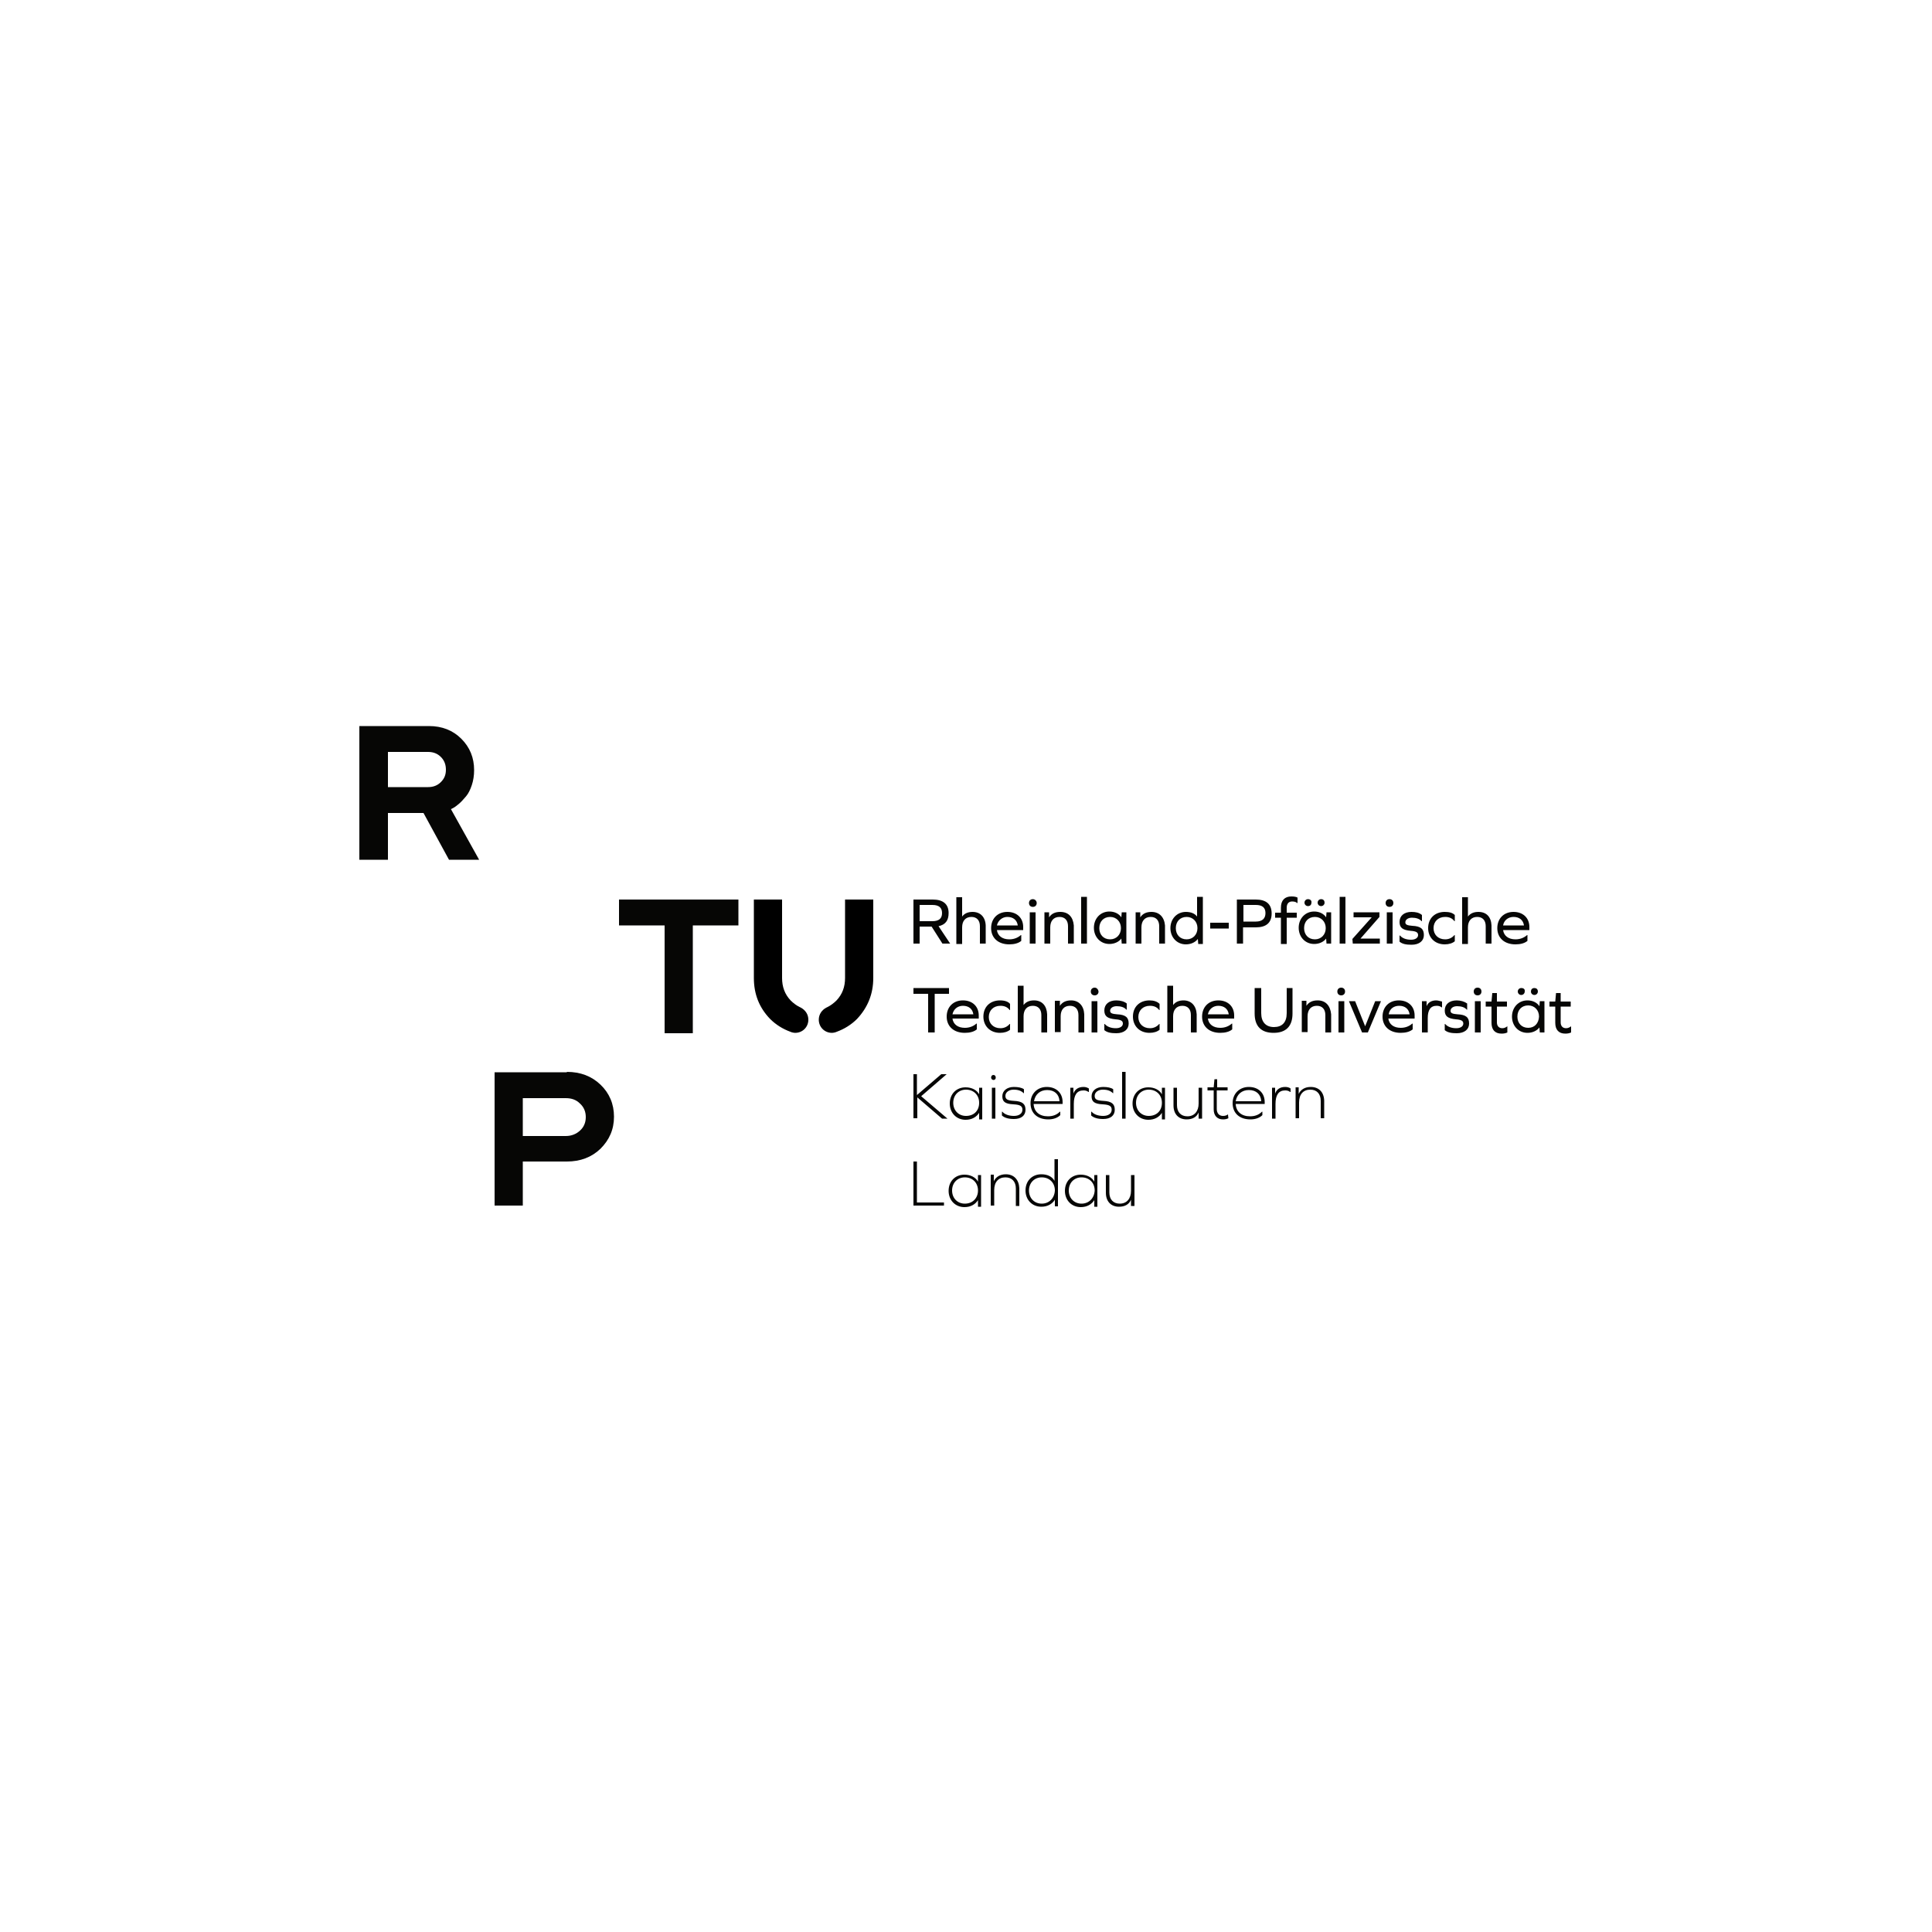
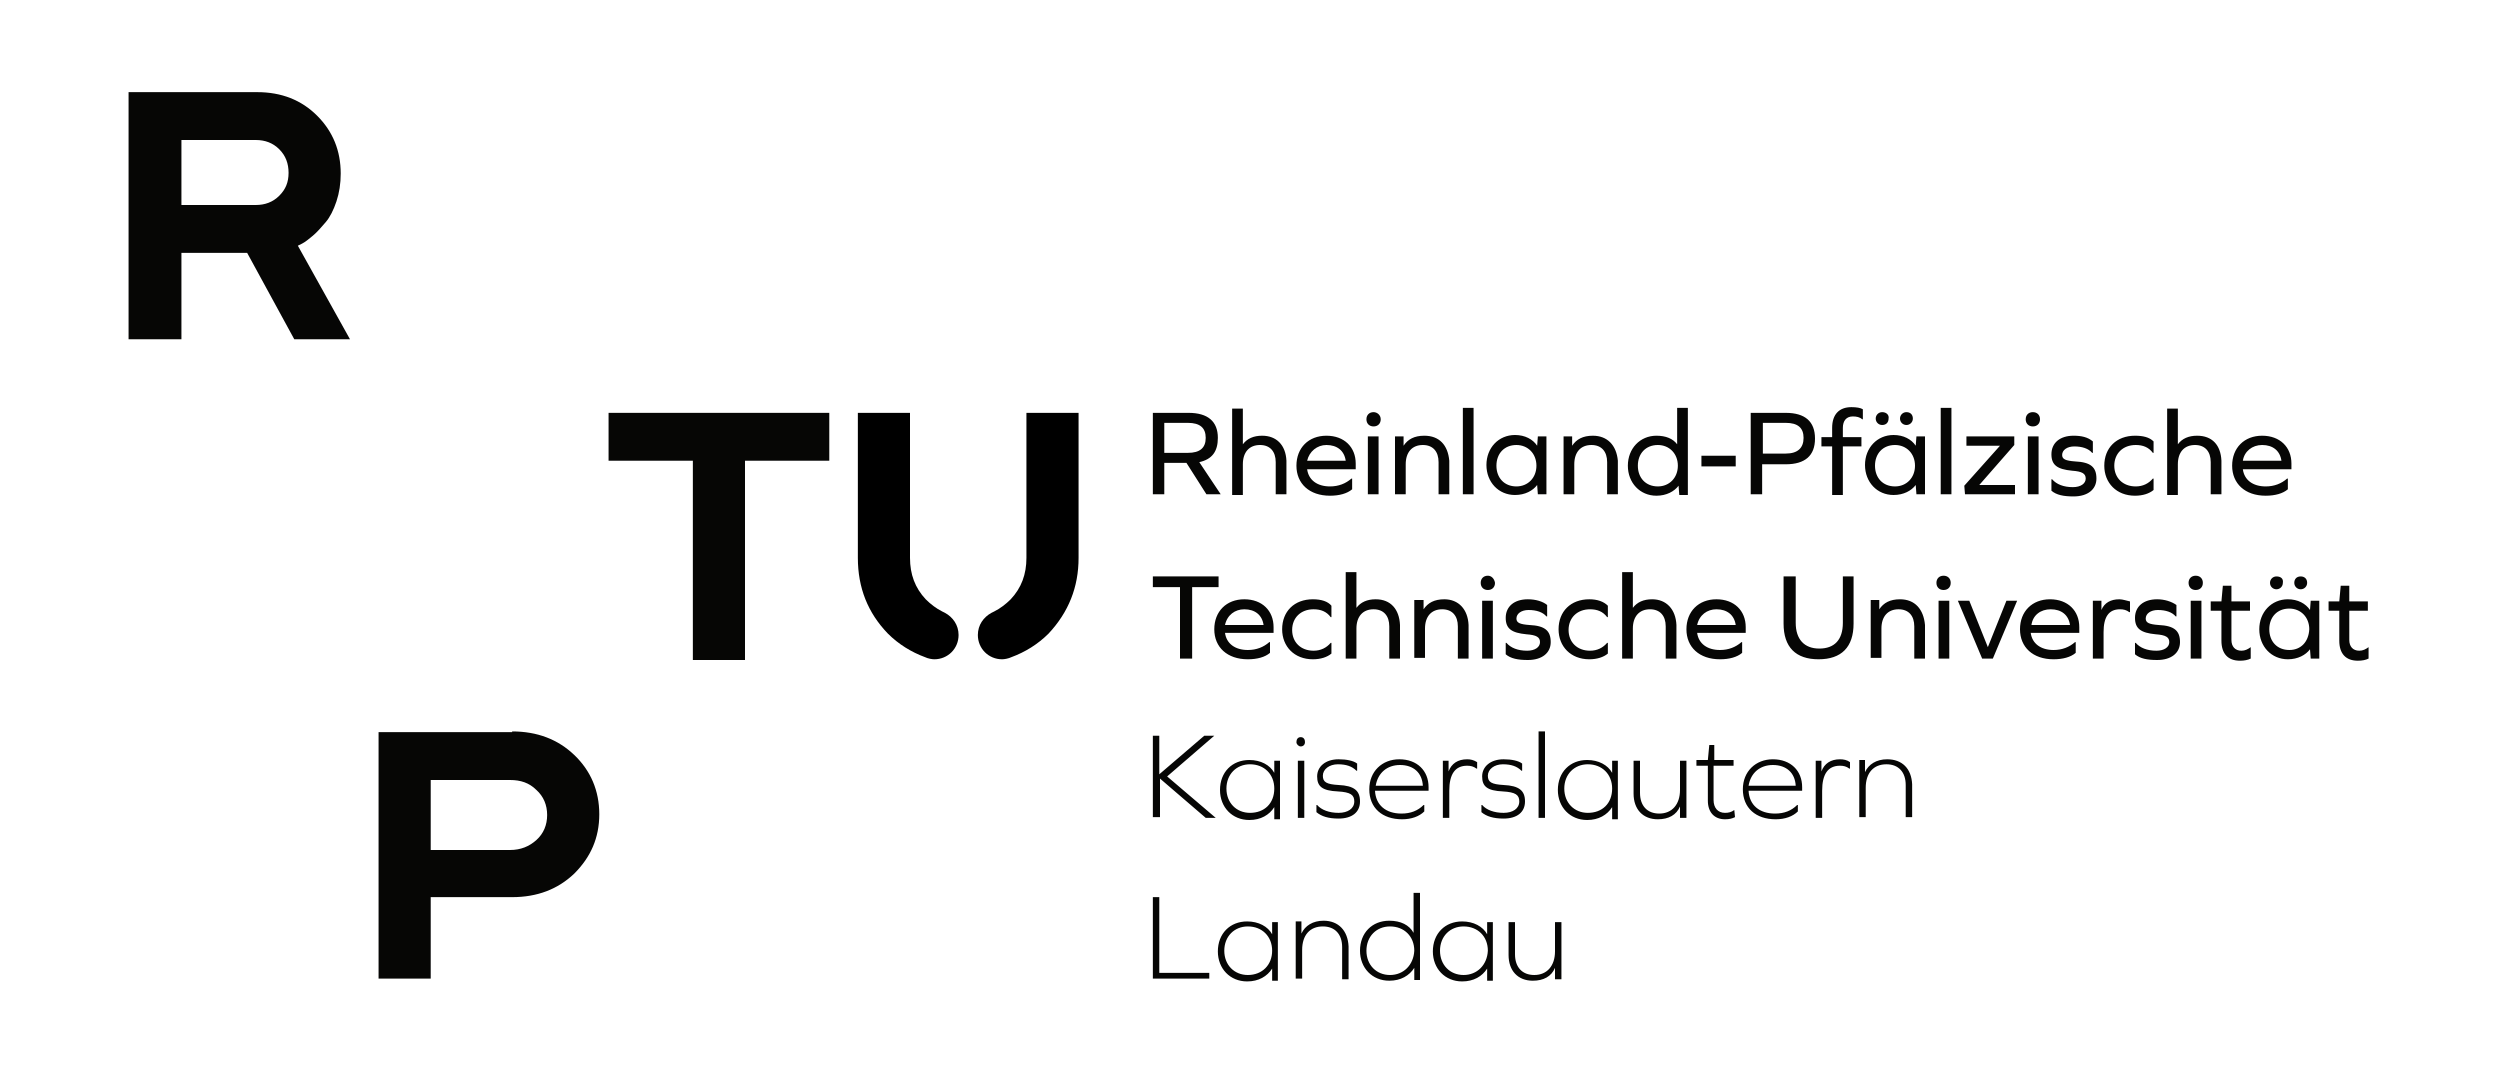
- <svg xmlns="http://www.w3.org/2000/svg" version="1.1" id="Ebene_1" x="0px" y="0px" viewBox="0 0 500 500" style="enable-background:new 0 0 500 500;" xml:space="preserve">
+ <svg xmlns="http://www.w3.org/2000/svg" version="1.1" id="Ebene_1" x="0px" y="0px" viewBox="75 175 350 150" style="enable-background:new 0 0 500 500;" xml:space="preserve">
  <style type="text/css">
	.st0{fill:#060605;}
</style>
  <g>
    <g>
      <path class="st0" d="M93,187.9h18c3.4,0,6.2,1.1,8.4,3.3c2.2,2.2,3.3,4.9,3.3,8.1c0,1.4-0.2,2.7-0.6,3.9s-0.9,2.2-1.5,2.9    s-1.2,1.4-1.8,1.9c-0.6,0.5-1.1,0.9-1.5,1.1l-0.6,0.3l7.3,13.1h-7.8l-6.6-12.1h-9.2v12.1H93V187.9z M114.1,195.9    c-0.9-0.9-2-1.3-3.3-1.3h-10.4v9.1h10.4c1.3,0,2.4-0.4,3.3-1.3s1.3-1.9,1.3-3.2S115,196.8,114.1,195.9" />
      <path class="st0" d="M146.7,277.4c3.5,0,6.4,1.1,8.7,3.3c2.3,2.2,3.5,5,3.5,8.3s-1.2,6-3.5,8.3c-2.3,2.2-5.2,3.3-8.7,3.3h-11.4    V312H128v-34.5h18.7V277.4z M135.3,284.1v9.9h11.1c1.5,0,2.7-0.5,3.7-1.4s1.5-2.1,1.5-3.5s-0.5-2.6-1.5-3.5c-1-1-2.2-1.4-3.7-1.4    h-11.1V284.1z" />
    </g>
    <polygon class="st0" points="191.1,232.8 191.1,239.5 179.3,239.5 179.3,267.4 172,267.4 172,239.5 160.2,239.5 160.2,232.8  " />
    <g>
      <path class="st0" d="M293.6,312.1v-8h-0.9v4.1c0,2-1.1,3.3-2.9,3.3c-1.7,0-2.7-1.1-2.7-2.9v-4.5h-0.9v4.6c0,2.2,1.3,3.6,3.4,3.6    c1.5,0,2.6-0.6,3.1-1.8l0,0v1.6L293.6,312.1L293.6,312.1z M279.9,311.5c-1.9,0-3.3-1.4-3.3-3.4s1.4-3.4,3.3-3.4    c2,0,3.4,1.4,3.4,3.4C283.2,310.1,281.8,311.5,279.9,311.5 M284,312.1v-8h-0.8v1.7l0,0c-0.6-1.1-1.9-1.8-3.5-1.8    c-2.4,0-4.1,1.7-4.1,4.2c0,2.4,1.7,4.2,4.1,4.2c1.6,0,2.8-0.7,3.5-1.8l0,0v1.7h0.8V312.1z M269.6,311.5c-1.9,0-3.3-1.4-3.3-3.4    s1.4-3.4,3.3-3.4c2,0,3.4,1.4,3.4,3.4C272.9,310.1,271.5,311.5,269.6,311.5 M273.8,312.1V300h-0.9v5.6l0,0    c-0.6-1.1-1.8-1.7-3.4-1.7c-2.4,0-4.1,1.7-4.1,4.2c0,2.4,1.7,4.2,4.1,4.2c1.6,0,2.8-0.7,3.5-1.8l0,0v1.7h0.8V312.1z M260.3,303.9    c-1.5,0-2.6,0.7-3.1,1.8l0,0V304h-0.8v8h0.9v-4c0-2.1,1.1-3.3,2.9-3.3c1.7,0,2.7,1.1,2.7,2.9v4.5h0.9v-4.6    C263.7,305.3,262.4,303.9,260.3,303.9 M249.7,311.5c-1.9,0-3.3-1.4-3.3-3.4s1.4-3.4,3.3-3.4c2,0,3.4,1.4,3.4,3.4    S251.7,311.5,249.7,311.5 M253.9,312.1v-8h-0.8v1.7l0,0c-0.6-1.1-1.9-1.8-3.5-1.8c-2.4,0-4.1,1.7-4.1,4.2c0,2.4,1.7,4.2,4.1,4.2    c1.6,0,2.8-0.7,3.5-1.8l0,0v1.7h0.8V312.1z M244.3,312.1v-0.9h-7v-10.6h-0.9V312h7.9V312.1z" />
      <path class="st0" d="M339.2,281.3c-1.5,0-2.6,0.7-3.1,1.8l0,0v-1.7h-0.8v8h0.9v-4.1c0-2.1,1.1-3.3,2.9-3.3c1.7,0,2.7,1.1,2.7,2.9    v4.5h0.9v-4.6C342.6,282.6,341.3,281.3,339.2,281.3 M332.6,281.3c-1.3,0-2.2,0.6-2.6,1.7l0,0v-1.5h-0.8v8h0.9v-3.8    c0-2.3,0.8-3.5,2.5-3.5c0.5,0,0.9,0.1,1.3,0.4h0.1v-0.9C333.6,281.4,333.1,281.3,332.6,281.3 M323.2,282.1c1.9,0,3.1,1.1,3.2,2.9    h-6.6C320.1,283.2,321.4,282.1,323.2,282.1 M327.3,285.7v-0.5c0-2.3-1.6-3.9-4.1-3.9c-2.4,0-4.2,1.7-4.2,4.2    c0,2.6,1.8,4.2,4.6,4.2c1.3,0,2.4-0.4,3.1-1.1v-0.9h-0.1c-0.8,0.8-1.8,1.2-3.1,1.2c-2.2,0-3.6-1.2-3.7-3.2L327.3,285.7    L327.3,285.7z M317.8,288.4L317.8,288.4c-0.4,0.3-0.8,0.4-1.3,0.4c-1,0-1.6-0.7-1.6-1.8v-4.8h2.8v-0.8H315v-2.1h-0.7l-0.2,2.1    h-1.6v0.8h1.6v4.9c0,1.6,0.9,2.6,2.4,2.6c0.6,0,1-0.1,1.4-0.3L317.8,288.4L317.8,288.4z M311.1,289.5v-8h-0.9v4.1    c0,2-1.1,3.3-2.9,3.3c-1.7,0-2.7-1.1-2.7-2.9v-4.5h-0.9v4.6c0,2.2,1.3,3.6,3.4,3.6c1.5,0,2.6-0.6,3.1-1.8l0,0v1.6L311.1,289.5    L311.1,289.5z M297.3,288.8c-1.9,0-3.3-1.4-3.3-3.4s1.4-3.4,3.3-3.4c2,0,3.4,1.4,3.4,3.4C300.7,287.5,299.3,288.8,297.3,288.8     M301.5,289.5v-8h-0.8v1.7l0,0c-0.6-1.1-1.9-1.8-3.5-1.8c-2.4,0-4.1,1.7-4.1,4.2c0,2.4,1.7,4.2,4.1,4.2c1.6,0,2.8-0.7,3.5-1.8l0,0    v1.7h0.8V289.5z M290.4,289.5h0.9v-12.1h-0.9V289.5z M285.5,281.3c-1.8,0-3,1-3,2.4s0.7,2,2.9,2.1c1.8,0.1,2.3,0.5,2.3,1.4    c0,1-0.9,1.6-2.2,1.6c-1.3,0-2.4-0.4-3-1.1h-0.1v1c0.7,0.6,1.7,0.9,3.1,0.9c1.9,0,3-0.9,3-2.4s-0.8-2.2-3-2.3    c-1.7-0.1-2.2-0.4-2.2-1.3s0.9-1.6,2.1-1.6s2,0.3,2.6,0.9h0.1v-1C287.6,281.5,286.6,281.3,285.5,281.3 M280.4,281.3    c-1.3,0-2.2,0.6-2.6,1.7l0,0v-1.5H277v8h0.9v-3.8c0-2.3,0.8-3.5,2.5-3.5c0.5,0,0.9,0.1,1.3,0.4h0.1v-0.9    C281.3,281.4,280.9,281.3,280.4,281.3 M271,282.1c1.9,0,3.1,1.1,3.2,2.9h-6.6C267.9,283.2,269.2,282.1,271,282.1 M275,285.7v-0.5    c0-2.3-1.6-3.9-4.1-3.9c-2.4,0-4.2,1.7-4.2,4.2c0,2.6,1.8,4.2,4.6,4.2c1.3,0,2.4-0.4,3.1-1.1v-0.9h-0.1c-0.8,0.8-1.8,1.2-3.1,1.2    c-2.2,0-3.6-1.2-3.7-3.2L275,285.7L275,285.7z M262.4,281.3c-1.8,0-3,1-3,2.4s0.7,2,2.9,2.1c1.8,0.1,2.3,0.5,2.3,1.4    c0,1-0.9,1.6-2.2,1.6c-1.3,0-2.4-0.4-3-1.1h-0.1v1c0.7,0.6,1.7,0.9,3.1,0.9c1.9,0,3-0.9,3-2.4s-0.8-2.2-3-2.3    c-1.7-0.1-2.2-0.4-2.2-1.3s0.9-1.6,2.1-1.6s2,0.3,2.6,0.9h0.1v-1C264.5,281.5,263.5,281.3,262.4,281.3 M256.7,289.5h0.9v-8h-0.9    V289.5z M257.1,278.2c-0.4,0-0.6,0.3-0.6,0.7c0,0.3,0.3,0.6,0.6,0.6c0.4,0,0.6-0.3,0.6-0.6C257.7,278.5,257.5,278.2,257.1,278.2     M250,288.8c-1.9,0-3.3-1.4-3.3-3.4s1.4-3.4,3.3-3.4c2,0,3.4,1.4,3.4,3.4C253.4,287.5,252,288.8,250,288.8 M254.2,289.5v-8h-0.8    v1.7l0,0c-0.6-1.1-1.9-1.8-3.5-1.8c-2.4,0-4.1,1.7-4.1,4.2c0,2.4,1.7,4.2,4.1,4.2c1.6,0,2.8-0.7,3.5-1.8l0,0v1.7h0.8V289.5z     M237.4,289.5V284l6.4,5.5h1.4l-6.8-5.8l6.6-5.7h-1.4l-6.3,5.4V278h-0.9v11.4h1V289.5z" />
      <path class="st0" d="M406.6,265.6L406.6,265.6c-0.4,0.3-0.8,0.5-1.3,0.5c-0.9,0-1.4-0.6-1.4-1.5v-4.1h2.6v-1.3h-2.6V257h-1.2    l-0.2,2.2H401v1.3h1.5v4.2c0,1.8,0.9,2.8,2.6,2.8c0.6,0,1.1-0.1,1.5-0.3V265.6z M397.1,255.7c-0.6,0-0.9,0.4-0.9,0.9    s0.4,0.9,0.9,0.9s0.9-0.4,0.9-0.9C398,256,397.6,255.7,397.1,255.7 M393.7,255.7c-0.5,0-0.9,0.4-0.9,0.9s0.4,0.9,0.9,0.9    s0.9-0.4,0.9-0.9C394.7,256,394.3,255.7,393.7,255.7 M395.5,266c-1.7,0-2.8-1.2-2.8-2.9c0-1.7,1.1-2.9,2.8-2.9    c1.6,0,2.8,1.2,2.8,2.9C398.2,264.9,397.1,266,395.5,266 M399.7,267.2v-8.1h-1.2l-0.1,1.3l0,0c-0.6-0.9-1.7-1.5-3.1-1.5    c-2.3,0-4,1.8-4,4.2c0,2.4,1.7,4.2,4,4.2c1.4,0,2.5-0.6,3.1-1.4l0,0l0.1,1.3H399.7z M390.1,265.6L390.1,265.6    c-0.4,0.3-0.8,0.5-1.3,0.5c-0.9,0-1.4-0.6-1.4-1.5v-4.1h2.6v-1.3h-2.6V257h-1.2l-0.2,2.2h-1.5v1.3h1.5v4.2c0,1.8,0.9,2.8,2.6,2.8    c0.6,0,1.1-0.1,1.5-0.3V265.6z M381.7,267.2h1.5v-8.1h-1.5V267.2z M382.4,255.6c-0.6,0-1,0.4-1,1s0.4,1,1,1s1-0.4,1-1    S383,255.6,382.4,255.6 M377,258.9c-1.9,0-3.1,1-3.1,2.6c0,1.5,0.8,2.1,2.9,2.3c1.4,0.1,1.9,0.4,1.9,1.1s-0.7,1.2-1.8,1.2    c-1.3,0-2.3-0.4-2.9-1.1h-0.1v1.6c0.7,0.6,1.7,0.8,3.1,0.8c2,0,3.2-1,3.2-2.5c0-1.6-0.8-2.3-3-2.4c-1.3-0.1-1.8-0.3-1.8-0.9    c0-0.7,0.7-1.2,1.7-1.2c1.1,0,2,0.3,2.5,0.9h0.1v-1.6C379,259.2,378,258.9,377,258.9 M371.7,258.9c-1.2,0-2.1,0.5-2.5,1.5l0,0    v-1.3H368v8.1h1.5v-3.7c0-2.1,0.7-3.2,2.3-3.2c0.5,0,0.9,0.1,1.3,0.4h0.1v-1.5C372.7,259.1,372.2,258.9,371.7,258.9 M362.1,260.3    c1.5,0,2.5,0.8,2.7,2.2h-5.4C359.6,261.1,360.7,260.3,362.1,260.3 M366.1,263.6v-0.8c0-2.3-1.6-3.9-4.1-3.9s-4.2,1.7-4.2,4.2    s1.8,4.2,4.7,4.2c1.3,0,2.4-0.3,3.1-0.9v-1.5h-0.1c-0.8,0.7-1.8,1.1-3,1.1c-1.8,0-3-0.9-3.2-2.4L366.1,263.6L366.1,263.6z     M354,267.2l3.4-8.1h-1.5l-2.6,6.5l0,0l-2.6-6.5h-1.6l3.4,8.1H354z M346.4,267.2h1.5v-8.1h-1.5V267.2z M347.1,255.6    c-0.6,0-1,0.4-1,1s0.4,1,1,1s1-0.4,1-1S347.7,255.6,347.1,255.6 M341,258.9c-1.4,0-2.3,0.5-2.9,1.4l0,0V259h-1.2v8.1h1.5V263    c0-1.7,0.9-2.7,2.4-2.7c1.4,0,2.2,0.9,2.2,2.4v4.5h1.5v-4.7C344.3,260.3,343.1,258.9,341,258.9 M334.6,255.7H333v6.5    c0,2.4-1.2,3.6-3.3,3.6c-2.1,0-3.3-1.3-3.3-3.6v-6.5h-1.7v6.6c0,3.3,1.7,5,4.9,5c3.2,0,4.9-1.7,4.9-5v-6.6L334.6,255.7    L334.6,255.7z M315.3,260.3c1.5,0,2.5,0.8,2.7,2.2h-5.4C312.9,261.1,314,260.3,315.3,260.3 M319.4,263.6v-0.8    c0-2.3-1.6-3.9-4.1-3.9s-4.2,1.7-4.2,4.2s1.8,4.2,4.7,4.2c1.3,0,2.4-0.3,3.1-0.9v-1.5h-0.1c-0.8,0.7-1.8,1.1-3,1.1    c-1.8,0-3-0.9-3.2-2.4L319.4,263.6L319.4,263.6z M306.3,258.9c-1.2,0-2.1,0.4-2.7,1.2l0,0v-5h-1.5v12.1h1.5V263    c0-1.7,0.9-2.7,2.4-2.7c1.4,0,2.2,0.9,2.2,2.4v4.5h1.5v-4.7C309.6,260.3,308.3,258.9,306.3,258.9 M297.5,258.9    c-2.6,0-4.3,1.7-4.3,4.2c0,2.4,1.7,4.2,4.3,4.2c1.1,0,2-0.3,2.6-0.8V265H300c-0.6,0.7-1.4,1.1-2.4,1.1c-1.8,0-3-1.2-3-2.9    c0-1.7,1.2-2.9,3-2.9c1,0,1.8,0.3,2.4,1.1h0.1v-1.6C299.5,259.2,298.6,258.9,297.5,258.9 M288.9,258.9c-1.9,0-3.1,1-3.1,2.6    c0,1.5,0.8,2.1,2.9,2.3c1.4,0.1,1.9,0.4,1.9,1.1s-0.7,1.2-1.8,1.2c-1.3,0-2.3-0.4-2.9-1.1h-0.1v1.6c0.7,0.6,1.7,0.8,3.1,0.8    c2,0,3.2-1,3.2-2.5c0-1.6-0.8-2.3-3-2.4c-1.3-0.1-1.8-0.3-1.8-0.9c0-0.7,0.7-1.2,1.7-1.2c1.1,0,2,0.3,2.5,0.9h0.1v-1.6    C291,259.2,290,258.9,288.9,258.9 M282.5,267.2h1.5v-8.1h-1.5V267.2z M283.3,255.6c-0.6,0-1,0.4-1,1s0.4,1,1,1s1-0.4,1-1    C284.2,256,283.8,255.6,283.3,255.6 M277.2,258.9c-1.4,0-2.3,0.5-2.9,1.4l0,0V259H273v8.1h1.5V263c0-1.7,0.9-2.7,2.4-2.7    c1.4,0,2.2,0.9,2.2,2.4v4.5h1.5v-4.7C280.5,260.3,279.2,258.9,277.2,258.9 M267.6,258.9c-1.2,0-2.1,0.4-2.7,1.2l0,0v-5h-1.5v12.1    h1.5V263c0-1.7,0.9-2.7,2.4-2.7c1.4,0,2.2,0.9,2.2,2.4v4.5h1.5v-4.7C270.9,260.3,269.7,258.9,267.6,258.9 M258.8,258.9    c-2.6,0-4.3,1.7-4.3,4.2c0,2.4,1.7,4.2,4.3,4.2c1.1,0,2-0.3,2.6-0.8V265h-0.1c-0.6,0.7-1.4,1.1-2.4,1.1c-1.8,0-3-1.2-3-2.9    c0-1.7,1.2-2.9,3-2.9c1,0,1.8,0.3,2.4,1.1h0.1v-1.6C260.9,259.2,260,258.9,258.8,258.9 M249.2,260.3c1.5,0,2.5,0.8,2.7,2.2h-5.4    C246.8,261.1,247.9,260.3,249.2,260.3 M253.3,263.6v-0.8c0-2.3-1.6-3.9-4.1-3.9s-4.2,1.7-4.2,4.2s1.8,4.2,4.7,4.2    c1.3,0,2.4-0.3,3.1-0.9v-1.5h-0.1c-0.8,0.7-1.8,1.1-3,1.1c-1.8,0-3-0.9-3.2-2.4L253.3,263.6L253.3,263.6z M241.9,257.2h3.7v-1.5    h-9.2v1.5h3.8v10h1.7V257.2z" />
      <path class="st0" d="M391.7,237.3c1.5,0,2.5,0.8,2.7,2.2H389C389.2,238.2,390.3,237.3,391.7,237.3 M395.8,240.7v-0.8    c0-2.3-1.6-3.9-4.1-3.9s-4.2,1.7-4.2,4.2s1.8,4.2,4.7,4.2c1.3,0,2.4-0.3,3.1-0.9V242h-0.1c-0.8,0.7-1.8,1.1-3,1.1    c-1.8,0-3-0.9-3.2-2.4L395.8,240.7L395.8,240.7z M382.6,236c-1.2,0-2.1,0.4-2.7,1.2l0,0v-5h-1.5v12.1h1.5V240    c0-1.7,0.9-2.7,2.4-2.7c1.4,0,2.2,0.9,2.2,2.4v4.5h1.5v-4.7C385.9,237.3,384.7,236,382.6,236 M373.9,236c-2.6,0-4.3,1.7-4.3,4.2    c0,2.4,1.7,4.2,4.3,4.2c1.1,0,2-0.3,2.6-0.8V242h-0.1c-0.6,0.7-1.4,1.1-2.4,1.1c-1.8,0-3-1.2-3-2.9s1.2-2.9,3-2.9    c1,0,1.8,0.3,2.4,1.1h0.1v-1.6C375.9,236.2,375,236,373.9,236 M365.3,236c-1.9,0-3.1,1-3.1,2.6c0,1.5,0.8,2.1,2.9,2.3    c1.4,0.1,1.9,0.4,1.9,1.1c0,0.7-0.7,1.2-1.8,1.2c-1.3,0-2.3-0.4-2.9-1.1h-0.1v1.6c0.7,0.6,1.7,0.8,3.1,0.8c2,0,3.2-1,3.2-2.5    c0-1.6-0.8-2.3-3-2.4c-1.3-0.1-1.8-0.3-1.8-0.9c0-0.7,0.7-1.2,1.7-1.2c1.1,0,2,0.3,2.5,0.9h0.1v-1.6    C367.3,236.2,366.4,236,365.3,236 M358.9,244.2h1.5v-8.1h-1.5V244.2z M359.6,232.7c-0.6,0-1,0.4-1,1s0.4,1,1,1s1-0.4,1-1    S360.2,232.7,359.6,232.7 M350.1,244.2h7v-1.3h-5l4.9-5.6v-1.2h-6.7v1.3h4.7l-5,5.6L350.1,244.2L350.1,244.2z M346.7,244.2h1.5    v-12.1h-1.5V244.2z M341.9,232.7c-0.5,0-0.9,0.4-0.9,0.9s0.4,0.9,0.9,0.9s0.9-0.4,0.9-0.9C342.8,233.1,342.5,232.7,341.9,232.7     M338.5,232.7c-0.5,0-0.9,0.4-0.9,0.9s0.4,0.9,0.9,0.9c0.6,0,0.9-0.4,0.9-0.9C339.5,233.1,339.1,232.7,338.5,232.7 M340.3,243.1    c-1.7,0-2.8-1.2-2.8-2.9s1.1-2.9,2.8-2.9c1.6,0,2.8,1.2,2.8,2.9C343.1,241.9,341.9,243.1,340.3,243.1 M344.5,244.2v-8.1h-1.2    l-0.1,1.3l0,0c-0.6-0.9-1.7-1.5-3.1-1.5c-2.3,0-4,1.8-4,4.2s1.7,4.2,4,4.2c1.4,0,2.5-0.6,3.1-1.4l0,0l0.1,1.3H344.5z M334.2,232    c-1.7,0-2.7,1-2.7,2.9v1.3H330v1.3h1.5v6.8h1.5v-6.8h2.6v-1.3H333v-1.3c0-1,0.5-1.6,1.4-1.6c0.5,0,1,0.1,1.3,0.4h0.1v-1.4    C335.5,232.1,334.9,232,334.2,232 M321.8,238.5v-4.3h3.2c1.7,0,2.5,0.7,2.5,2.1c0,1.4-0.8,2.2-2.5,2.2H321.8z M320.1,232.8v11.4    h1.6V240h3.3c2.7,0,4.1-1.2,4.1-3.6c0-2.4-1.4-3.6-4.1-3.6L320.1,232.8L320.1,232.8z M313.2,240.3h4.8v-1.5h-4.8V240.3z     M307.1,243.1c-1.7,0-2.8-1.2-2.8-2.9s1.1-2.9,2.8-2.9c1.6,0,2.8,1.2,2.8,2.9C309.9,241.9,308.7,243.1,307.1,243.1 M311.3,244.2    v-12.1h-1.5v5.1l0,0c-0.6-0.8-1.6-1.2-2.9-1.2c-2.3,0-4,1.8-4,4.2s1.7,4.2,4,4.2c1.4,0,2.5-0.6,3.1-1.4l0,0l0.1,1.3h1.2    L311.3,244.2L311.3,244.2z M298,236c-1.4,0-2.3,0.5-2.9,1.4l0,0v-1.3h-1.2v8.1h1.5V240c0-1.7,0.9-2.7,2.4-2.7    c1.4,0,2.2,0.9,2.2,2.4v4.5h1.5v-4.7C301.3,237.3,300,236,298,236 M287.3,243.1c-1.7,0-2.8-1.2-2.8-2.9s1.1-2.9,2.8-2.9    c1.6,0,2.8,1.2,2.8,2.9C290.1,241.9,288.9,243.1,287.3,243.1 M291.5,244.2v-8.1h-1.2l-0.1,1.3l0,0c-0.6-0.9-1.7-1.5-3.1-1.5    c-2.3,0-4,1.8-4,4.2s1.7,4.2,4,4.2c1.4,0,2.5-0.6,3.1-1.4l0,0l0.1,1.3H291.5z M279.8,244.2h1.5v-12.1h-1.5V244.2z M274.4,236    c-1.4,0-2.3,0.5-2.9,1.4l0,0v-1.3h-1.2v8.1h1.5V240c0-1.7,0.9-2.7,2.4-2.7c1.4,0,2.2,0.9,2.2,2.4v4.5h1.5v-4.7    C277.7,237.3,276.5,236,274.4,236 M266.5,244.2h1.5v-8.1h-1.5V244.2z M267.3,232.7c-0.6,0-1,0.4-1,1s0.4,1,1,1s1-0.4,1-1    S267.8,232.7,267.3,232.7 M260.7,237.3c1.5,0,2.5,0.8,2.7,2.2H258C258.3,238.2,259.4,237.3,260.7,237.3 M264.8,240.7v-0.8    c0-2.3-1.6-3.9-4.1-3.9s-4.2,1.7-4.2,4.2s1.8,4.2,4.7,4.2c1.3,0,2.4-0.3,3.1-0.9V242h-0.1c-0.8,0.7-1.8,1.1-3,1.1    c-1.8,0-3-0.9-3.2-2.4L264.8,240.7L264.8,240.7z M251.7,236c-1.2,0-2.1,0.4-2.7,1.2l0,0v-5h-1.5v12.1h1.5V240    c0-1.7,0.9-2.7,2.4-2.7c1.4,0,2.2,0.9,2.2,2.4v4.5h1.5v-4.7C255,237.3,253.7,236,251.7,236 M238,238.4v-4.2h3.3    c1.7,0,2.5,0.7,2.5,2.1c0,1.4-0.8,2.1-2.5,2.1L238,238.4L238,238.4z M238,244.2v-4.4h3.1l2.8,4.4h2l-3-4.5    c1.8-0.4,2.6-1.5,2.6-3.4c0-2.3-1.4-3.5-4.1-3.5h-5v11.4H238z" />
    </g>
  </g>
  <g id="Ebene_1_Kopie_00000109002030260505761730000001543674881803421864_">
    <g>
      <path d="M226,253.1v-20.3h-7.3v20.3c0,2.3-0.7,4.2-2.2,5.8c-0.7,0.7-1.5,1.3-2.3,1.7c-0.2,0.1-0.2,0.1-0.4,0.2    c-1.1,0.6-1.9,1.7-1.9,3.1c0,1.9,1.5,3.4,3.4,3.4c0.3,0,0.9-0.1,1.3-0.3c1.9-0.7,3.7-1.8,5.2-3.3C224.6,260.7,226,257.2,226,253.1    " />
      <path d="M195.1,253.1c0,4.2,1.4,7.7,4.2,10.6c1.5,1.5,3.3,2.6,5.2,3.3c0.4,0.2,1,0.3,1.3,0.3c1.9,0,3.4-1.5,3.4-3.4    c0-1.4-0.8-2.5-1.9-3.1c-0.2-0.1-0.2-0.1-0.4-0.2c-0.8-0.4-1.6-1-2.3-1.7c-1.5-1.6-2.2-3.5-2.2-5.8v-20.3h-7.3V253.1" />
    </g>
  </g>
</svg>
